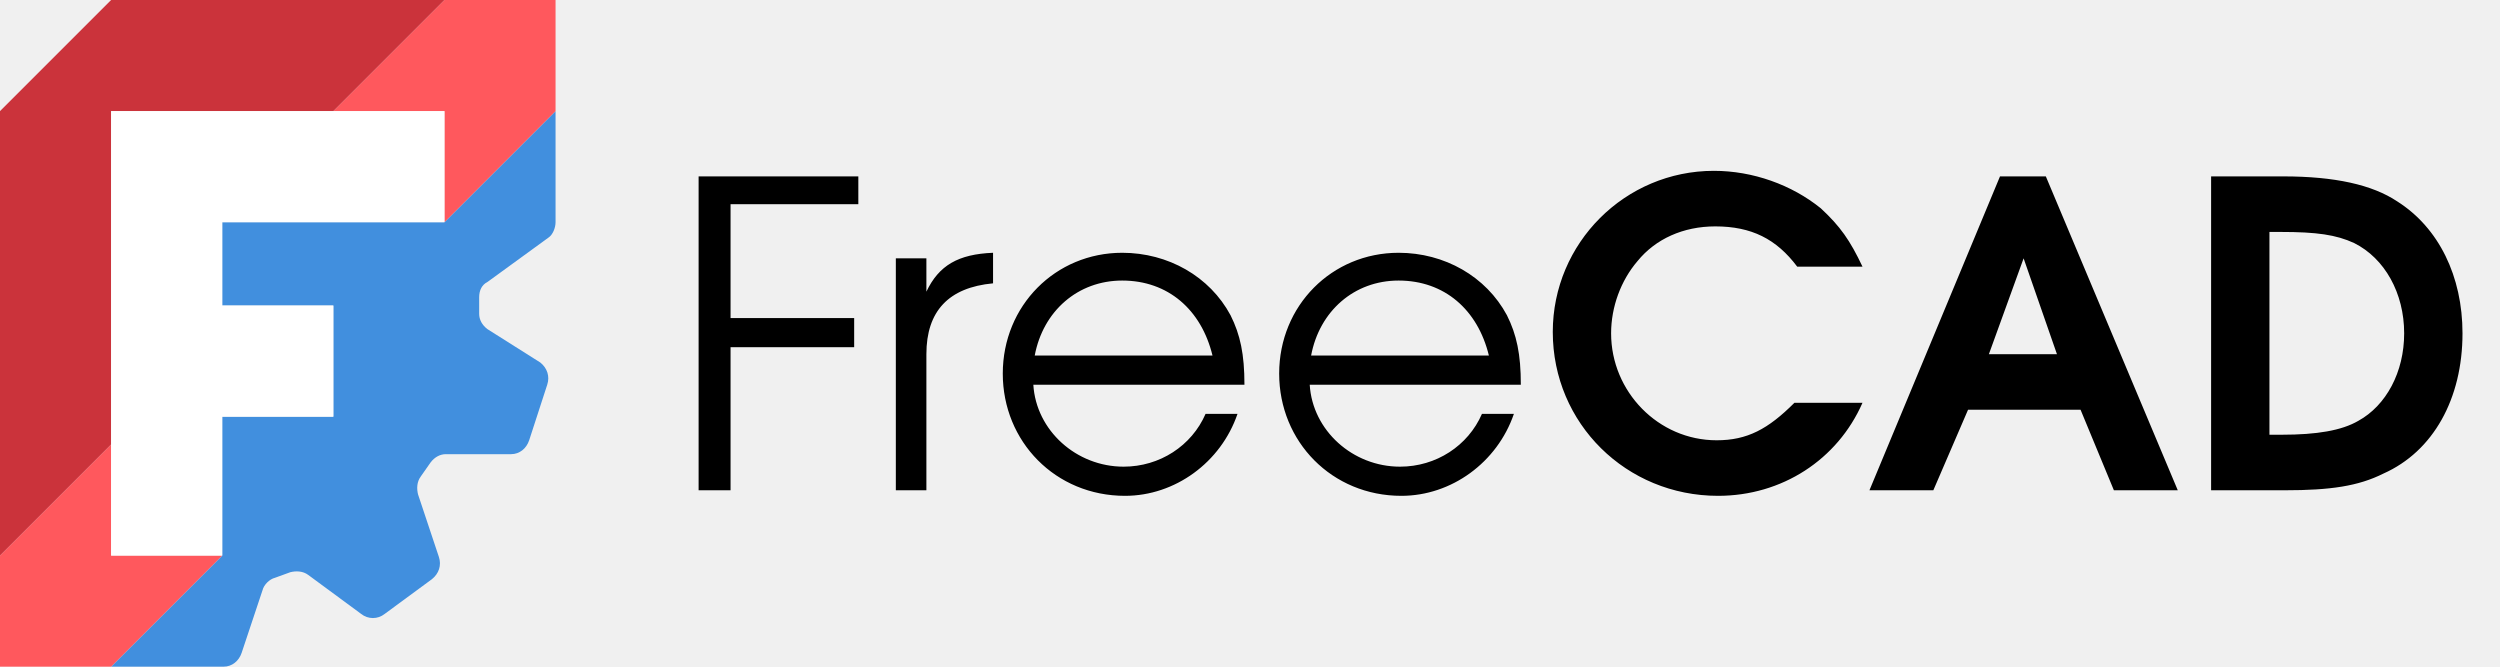
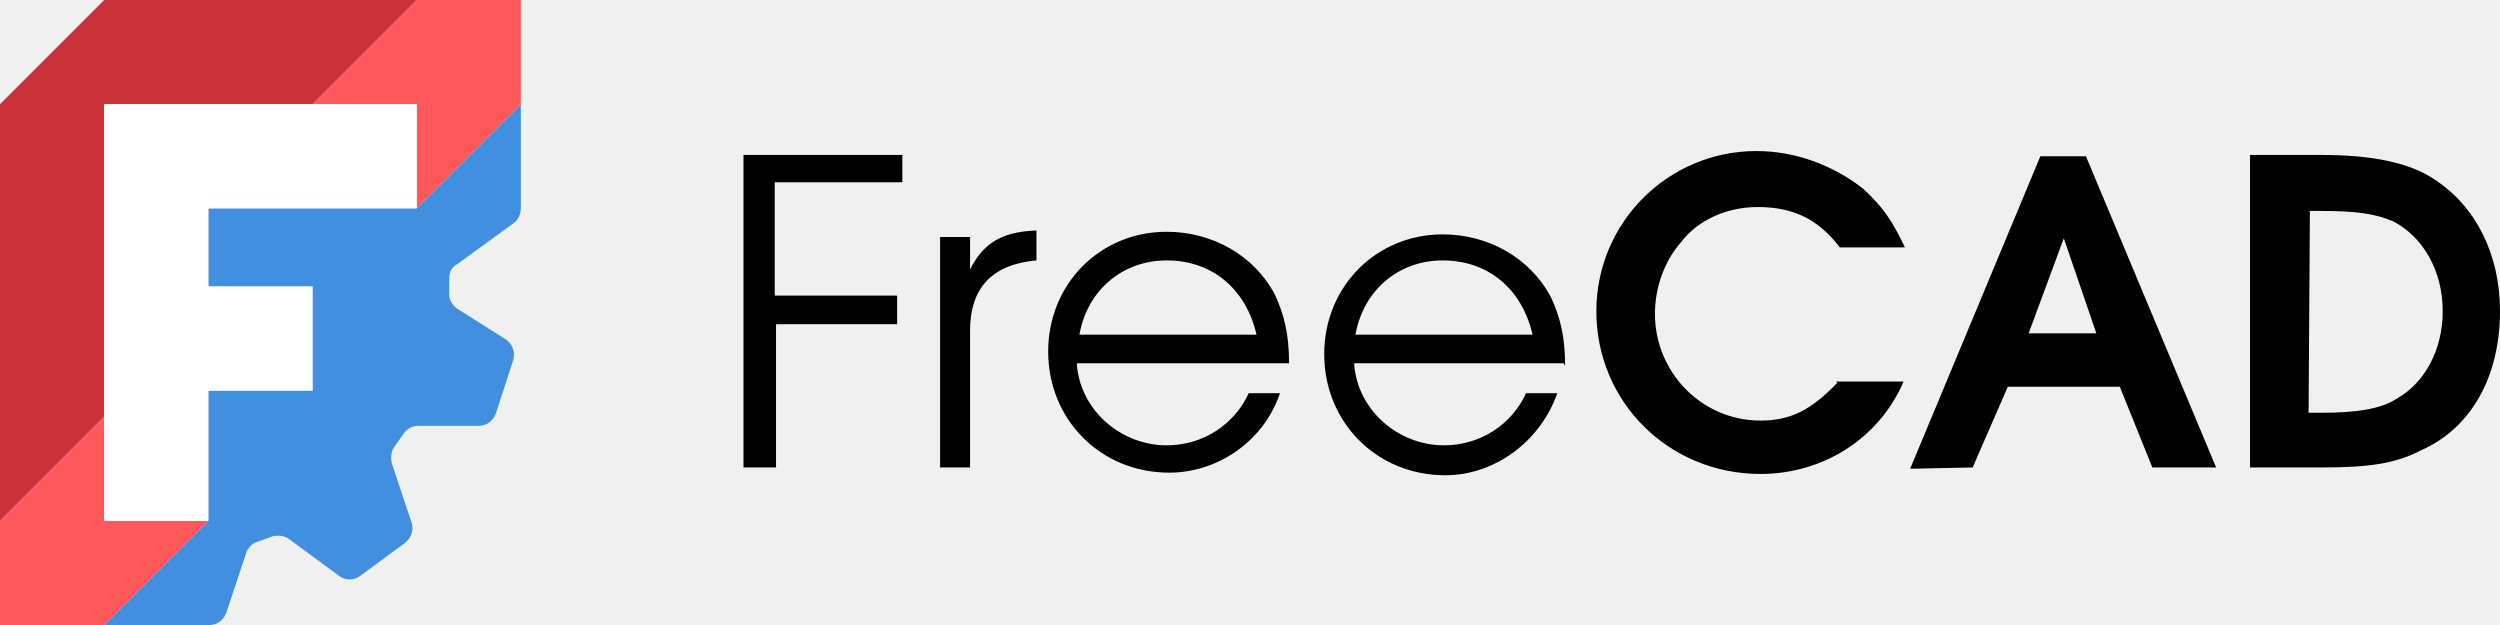
- <svg xmlns="http://www.w3.org/2000/svg" id="logo" viewBox="0 0 180 48" fill="none" version="1.1">
-   <path fill="currentColor" style="stroke:none" d="M 50.3 35.3 V 12.7 H 61.8 V 14.7 H 52.6 V 22.9 H 61.5 V 25 H 52.6 V 35.3 H 50.3 Z M 64.5 35.3 V 18.6 H 66.7 V 21 C 67.6 19.1 69 18.3 71.5 18.2 V 20.4 C 68.3 20.7 66.7 22.4 66.7 25.5 V 35.3 H 64.5 Z M 89.6 27.7 H 74.4 C 74.6 31 77.5 33.6 80.9 33.6 C 83.5 33.6 85.8 32.1 86.8 29.8 H 89.1 C 87.9 33.3 84.6 35.7 81 35.7 C 76 35.7 72.2 31.8 72.2 26.9 C 72.2 22 76 18.2 80.8 18.2 C 84.1 18.2 87.1 19.9 88.6 22.7 C 89.3 24.1 89.6 25.5 89.6 27.7 Z M 74.5 25.6 H 87.3 C 86.5 22.3 84.1 20.2 80.8 20.2 C 77.6 20.2 75.1 22.4 74.5 25.6 Z M 109.5 27.7 H 94.3 C 94.5 31 97.4 33.6 100.8 33.6 C 103.4 33.6 105.7 32.1 106.7 29.8 H 109 C 107.8 33.3 104.5 35.7 100.9 35.7 C 95.9 35.7 92.1 31.8 92.1 26.9 C 92.1 22 95.9 18.2 100.7 18.2 C 104 18.2 107 19.9 108.5 22.7 C 109.2 24.1 109.5 25.5 109.5 27.7 Z M 94.4 25.6 H 107.2 C 106.4 22.3 104 20.2 100.7 20.2 C 97.5 20.2 95 22.4 94.4 25.6 Z M 129.2 29 H 134.1 C 132.3 33.1 128.3 35.7 123.7 35.7 C 117.1 35.7 111.8 30.5 111.8 23.9 C 111.8 17.5 117 12.3 123.4 12.3 C 126.2 12.3 129 13.3 131.1 15 C 132.5 16.3 133.2 17.3 134.1 19.2 H 129.4 C 127.9 17.2 126.1 16.3 123.5 16.3 C 121.2 16.3 119.2 17.2 117.9 18.8 C 116.7 20.2 116 22.1 116 24 C 116 28.2 119.4 31.7 123.6 31.7 C 125.8 31.7 127.3 30.9 129.2 29 Z M 134.6 35.3 L 144 12.7 H 147.3 L 156.8 35.3 H 152.2 L 149.8 29.5 H 141.7 L 139.2 35.3 H 134.6 Z M 143.2 25.5 H 148.1 L 145.7 18.6 L 143.2 25.5 Z M 159.2 35.3 V 12.7 H 164.4 C 168.1 12.7 170.8 13.3 172.6 14.5 C 175.6 16.4 177.3 19.9 177.3 24 C 177.3 28.7 175.2 32.5 171.6 34.1 C 169.8 35 167.8 35.3 164.5 35.3 H 159.2 Z M 163.4 31.3 H 164.3 C 166.8 31.3 168.6 31 169.8 30.3 C 171.8 29.2 173.1 26.8 173.1 24 C 173.1 21.1 171.7 18.6 169.5 17.5 C 168.2 16.9 166.8 16.7 164.2 16.7 H 163.4 V 31.3 Z" />
-   <g style="stroke:none">
-     <path style="fill:#418fde;fill-opacity:1;fill-rule:evenodd;stroke:none;stroke-width:2.6;stroke-linecap:square" d="m 40,8 -8,8 H 16 v 6 h 8 v 8 h -8 v 10 l -8,8 h 8.1 c 0.6,0 1.1,-0.4 1.3,-1 l 1.5,-4.5 c 0.1,-0.4 0.5,-0.8 0.9,-0.9 l 1.1,-0.4 c 0.4,-0.1 0.9,-0.1 1.3,0.2 l 3.8,2.8 c 0.5,0.4 1.2,0.4 1.7,0 l 3.4,-2.5 c 0.5,-0.4 0.7,-1 0.5,-1.6 l -1.5,-4.5 c -0.1,-0.4 -0.1,-0.9 0.2,-1.3 l 0.7,-1 c 0.3,-0.4 0.7,-0.6 1.1,-0.6 l 4.7,0 c 0.6,0 1.1,-0.4 1.3,-1 l 1.3,-4 c 0.2,-0.6 0,-1.2 -0.5,-1.6 L 35.1,23.7 c -0.4,-0.3 -0.6,-0.7 -0.6,-1.1 V 21.4 c 0,-0.5 0.2,-0.9 0.6,-1.1 l 4.4,-3.2 C 39.8,16.9 40,16.4 40,16 Z" />
-     <path style="display:inline;fill:#ff585d;fill-opacity:1;fill-rule:evenodd;stroke:none;stroke-width:2.6;stroke-linecap:square" d="m 32,0 -8,8 h 8 v 8 L 40,8 V 0 Z M 8,32 0,40 v 8 h 8 l 8,-8 H 8 Z" />
-     <path style="fill:#cb333b;fill-rule:evenodd;stroke:none;stroke-width:2.6;stroke-linecap:square" d="M 8,0 0,8 V 40 L 8,32 V 8 H 24 L 32,0 Z" />
-     <path style="fill:#ffffff;fill-opacity:1;fill-rule:evenodd;stroke:none;stroke-width:2.6;stroke-linecap:square" d="m 8,40 h 8 V 30 h 8 V 22 H 16 V 16 H 32 V 8 H 8 Z" />
-   </g>
+ <svg xmlns="http://www.w3.org/2000/svg" id="logo" viewBox="0 0 192 48" fill="none" stroke="none" version="1.1">
+   <path fill="currentColor" d="M 57.1,35.9 V 11.9 h 12.2 v 2.1 h -9.8 v 8.7 h 9.4 v 2.2 H 59.6 V 35.9 Z m 15.1,0 V 18.2 h 2.3 v 2.5 c 1.0,-2.0 2.4,-2.9 5.1,-3.0 v 2.3 c -3.4,0.3 -5.1,2.1 -5.1,5.4 V 35.9 Z M 98.9,27.9 H 82.7 c 0.2,3.5 3.3,6.3 6.9,6.3 2.8,0 5.2,-1.6 6.3,-4.0 h 2.4 C 97.1,33.8 93.6,36.3 89.8,36.3 c -5.3,0 -9.3,-4.1 -9.3,-9.3 0,-5.2 4.0,-9.2 9.1,-9.2 3.5,0 6.7,1.8 8.3,4.8 0.7,1.5 1.1,3.0 1.1,5.3 z m -16.0,-2.2 h 13.6 c -0.8,-3.5 -3.4,-5.7 -6.9,-5.7 -3.4,0 -6.1,2.3 -6.7,5.7 z m 37.2,2.2 h -16.1 c 0.2,3.5 3.3,6.3 6.9,6.3 2.8,0 5.2,-1.6 6.3,-4.0 h 2.4 c -1.3,3.7 -4.8,6.3 -8.6,6.3 -5.3,0 -9.3,-4.1 -9.3,-9.3 0,-5.2 4.0,-9.2 9.1,-9.2 3.5,0 6.7,1.8 8.3,4.8 0.7,1.5 1.1,3.0 1.1,5.3 z m -16.0,-2.2 h 13.6 c -0.8,-3.5 -3.4,-5.7 -6.9,-5.7 -3.4,0 -6.1,2.3 -6.7,5.7 z m 36.9,3.6 h 5.2 c -1.9,4.4 -6.2,7.1 -11.0,7.1 -7.0,0 -12.6,-5.5 -12.6,-12.5 0,-6.8 5.5,-12.3 12.3,-12.3 3.0,0 5.9,1.1 8.2,2.9 1.5,1.4 2.2,2.4 3.2,4.5 h -5.0 c -1.6,-2.1 -3.5,-3.1 -6.3,-3.1 -2.4,0 -4.6,1.0 -5.9,2.7 -1.3,1.5 -2.0,3.5 -2.0,5.5 0,4.5 3.6,8.2 8.1,8.2 2.3,0 3.9,-0.8 5.9,-2.9 z m 5.7,6.7 10.0,-24.0 h 3.5 L 170.2,35.9 h -4.9 l -2.5,-6.2 h -8.6 l -2.7,6.2 z m 9.1,-10.4 h 5.2 l -2.5,-7.3 z M 172.8,35.9 V 11.9 h 5.5 c 3.9,0 6.8,0.6 8.7,1.9 C 190.2,15.9 192.0,19.6 192.0,23.9 c 0,5.0 -2.2,9.0 -6.1,10.7 -1.9,1.0 -4.0,1.3 -7.5,1.3 z m 4.5,-4.2 h 1.0 c 2.7,0 4.6,-0.3 5.8,-1.1 2.1,-1.2 3.5,-3.7 3.5,-6.7 0,-3.1 -1.5,-5.7 -3.8,-6.9 -1.4,-0.6 -2.9,-0.8 -5.6,-0.8 h -0.8 z" />
+   <path style="fill:#418fde;fill-opacity:1;fill-rule:evenodd;" d="m 40,8 -8,8 H 16 v 6 h 8 v 8 h -8 v 10 l -8,8 h 8.1 c 0.6,0 1.1,-0.4 1.3,-1 l 1.5,-4.5 c 0.1,-0.4 0.5,-0.8 0.9,-0.9 l 1.1,-0.4 c 0.4,-0.1 0.9,-0.1 1.3,0.2 l 3.8,2.8 c 0.5,0.4 1.2,0.4 1.7,0 l 3.4,-2.5 c 0.5,-0.4 0.7,-1 0.5,-1.6 L 30.1,35.6 C 30,35.2 30,34.7 30.3,34.3 l 0.7,-1 c 0.3,-0.4 0.7,-0.6 1.1,-0.6 h 4.7 c 0.6,0 1.1,-0.4 1.3,-1 l 1.3,-4 c 0.2,-0.6 0,-1.2 -0.5,-1.6 L 35.1,23.7 C 34.7,23.4 34.5,23 34.5,22.6 v -1.2 c 0,-0.5 0.2,-0.9 0.6,-1.1 l 4.4,-3.2 C 39.8,16.9 40,16.4 40,16 Z" />
+   <path style="display:inline;fill:#ff585d;fill-opacity:1;fill-rule:evenodd;" d="m 32,0 -8,8 h 8 v 8 L 40,8 V 0 Z M 8,32 0,40 v 8 h 8 l 8,-8 H 8 Z" />
+   <path style="fill:#cb333b;fill-rule:evenodd;" d="M 8,0 0,8 V 40 L 8,32 V 8 h 16 l 8,-8 z" />
+   <path style="fill:#ffffff;fill-opacity:1;fill-rule:evenodd;" d="m 8,40 h 8 V 30 h 8 V 22 H 16 V 16 H 32 V 8 H 8 Z" />
</svg>
